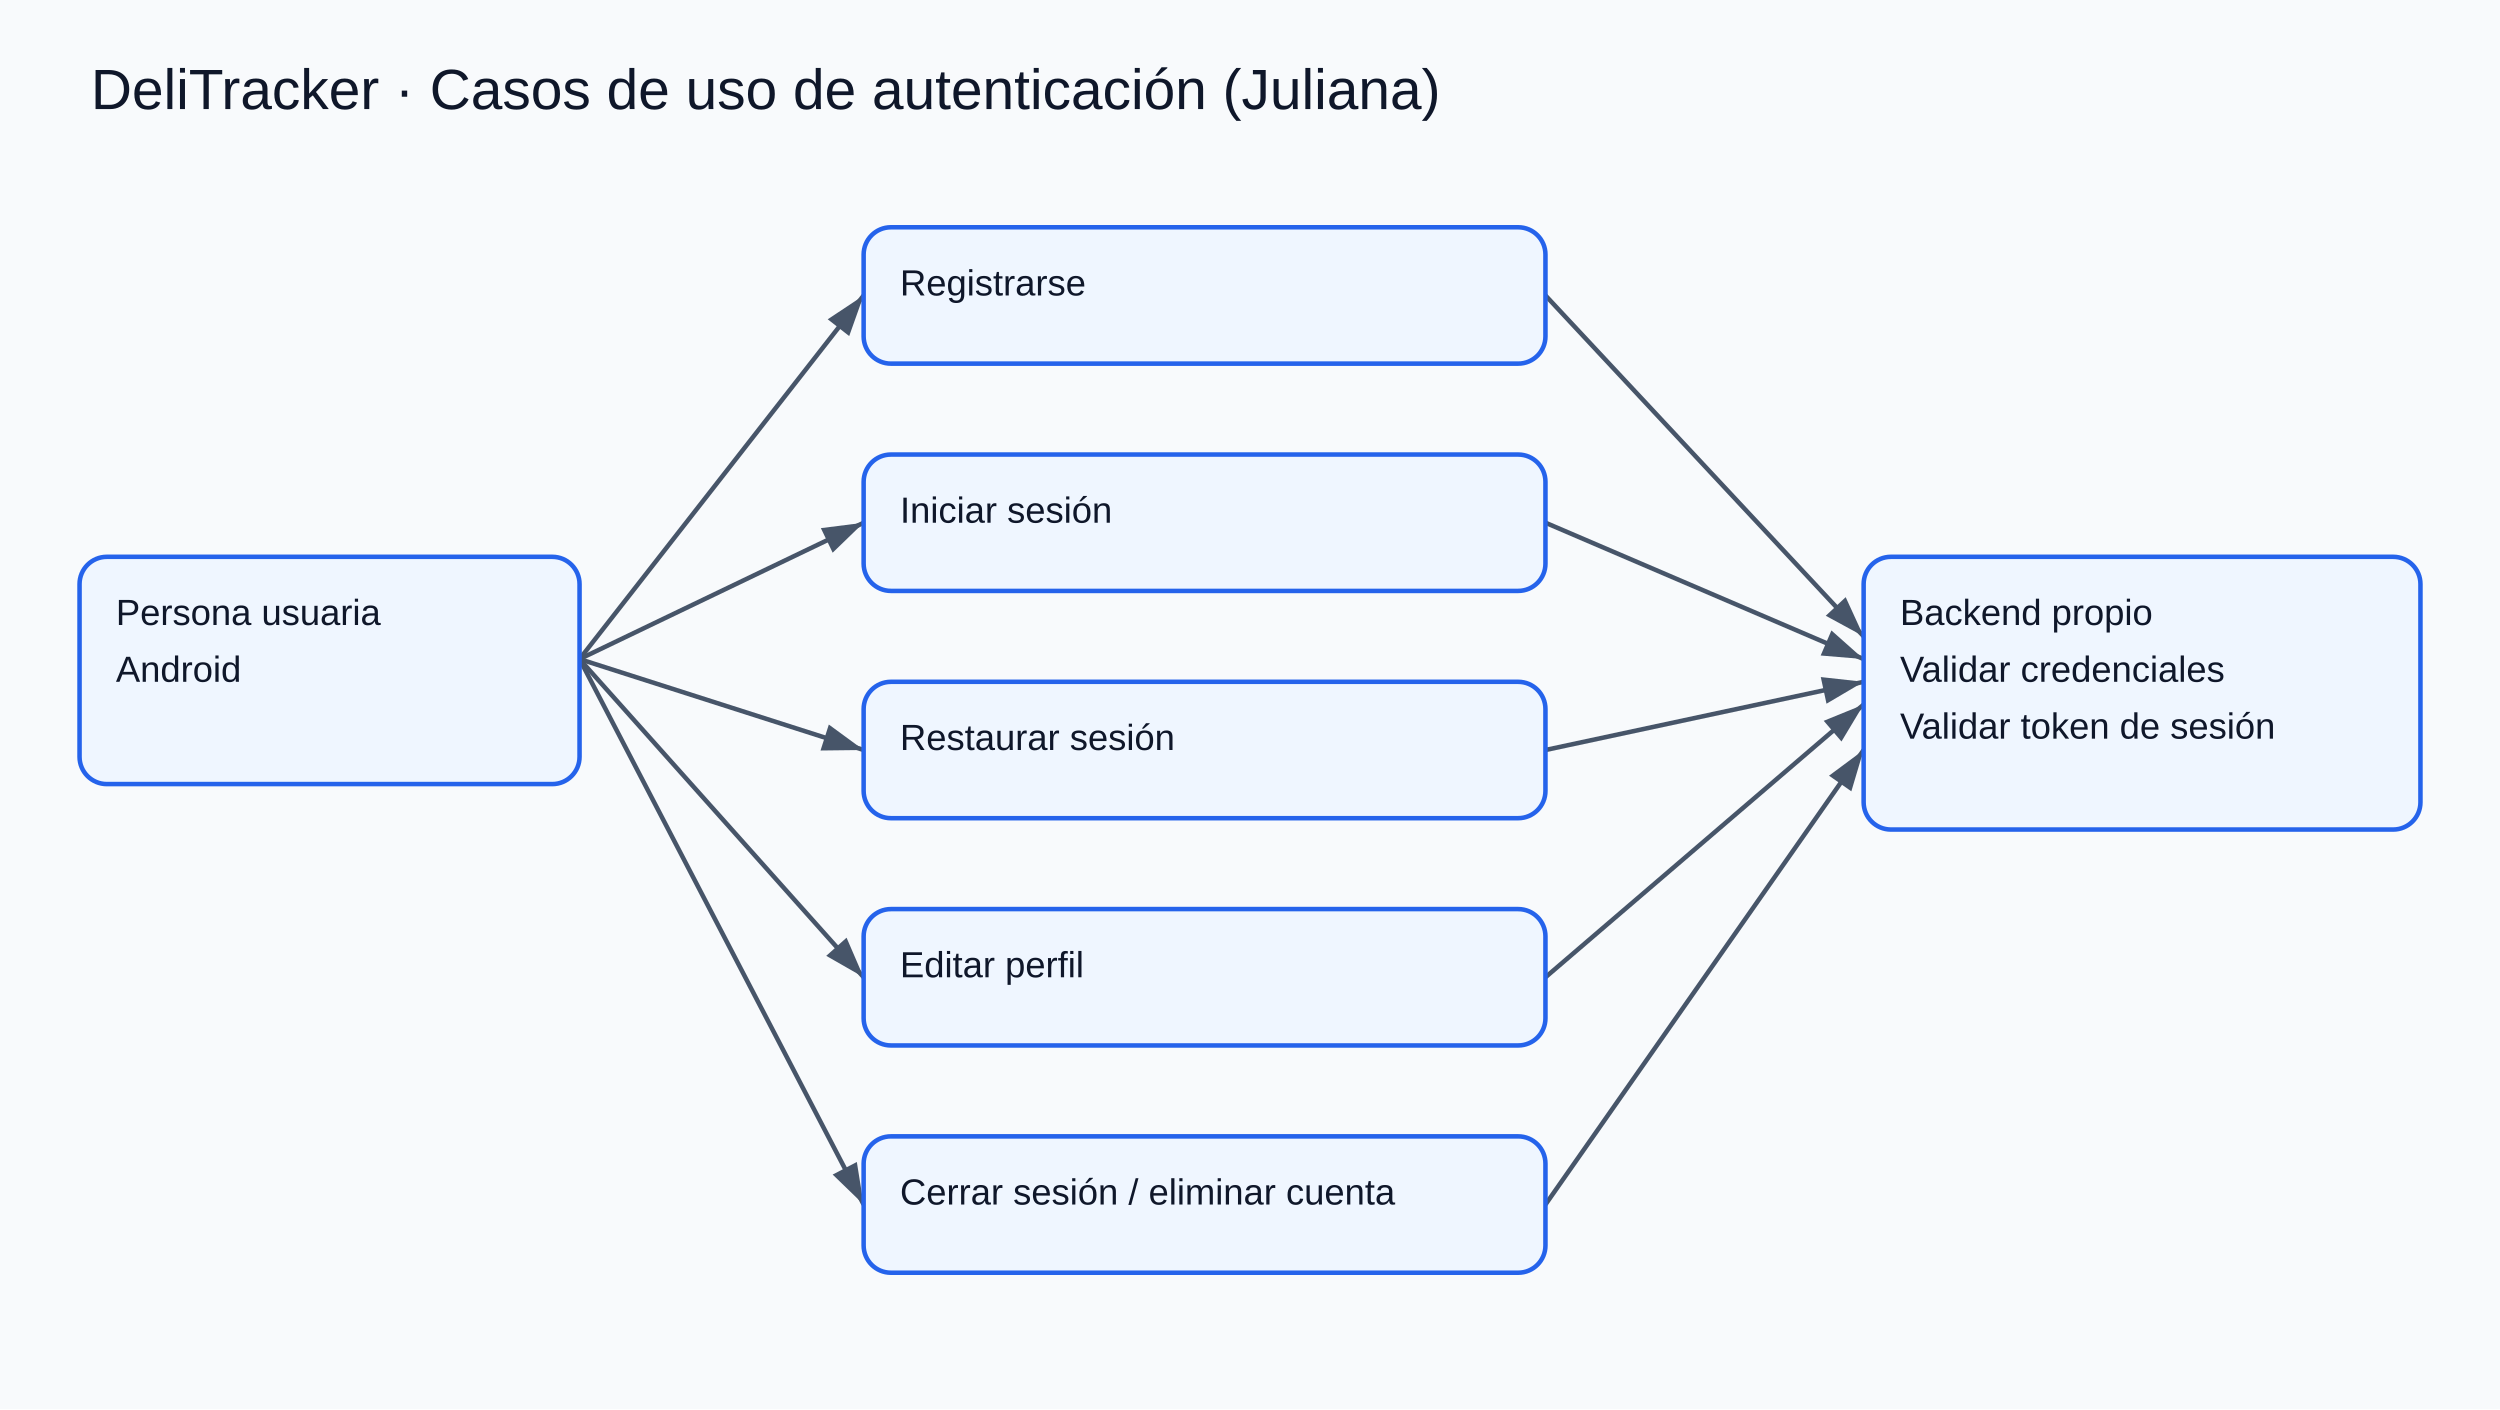
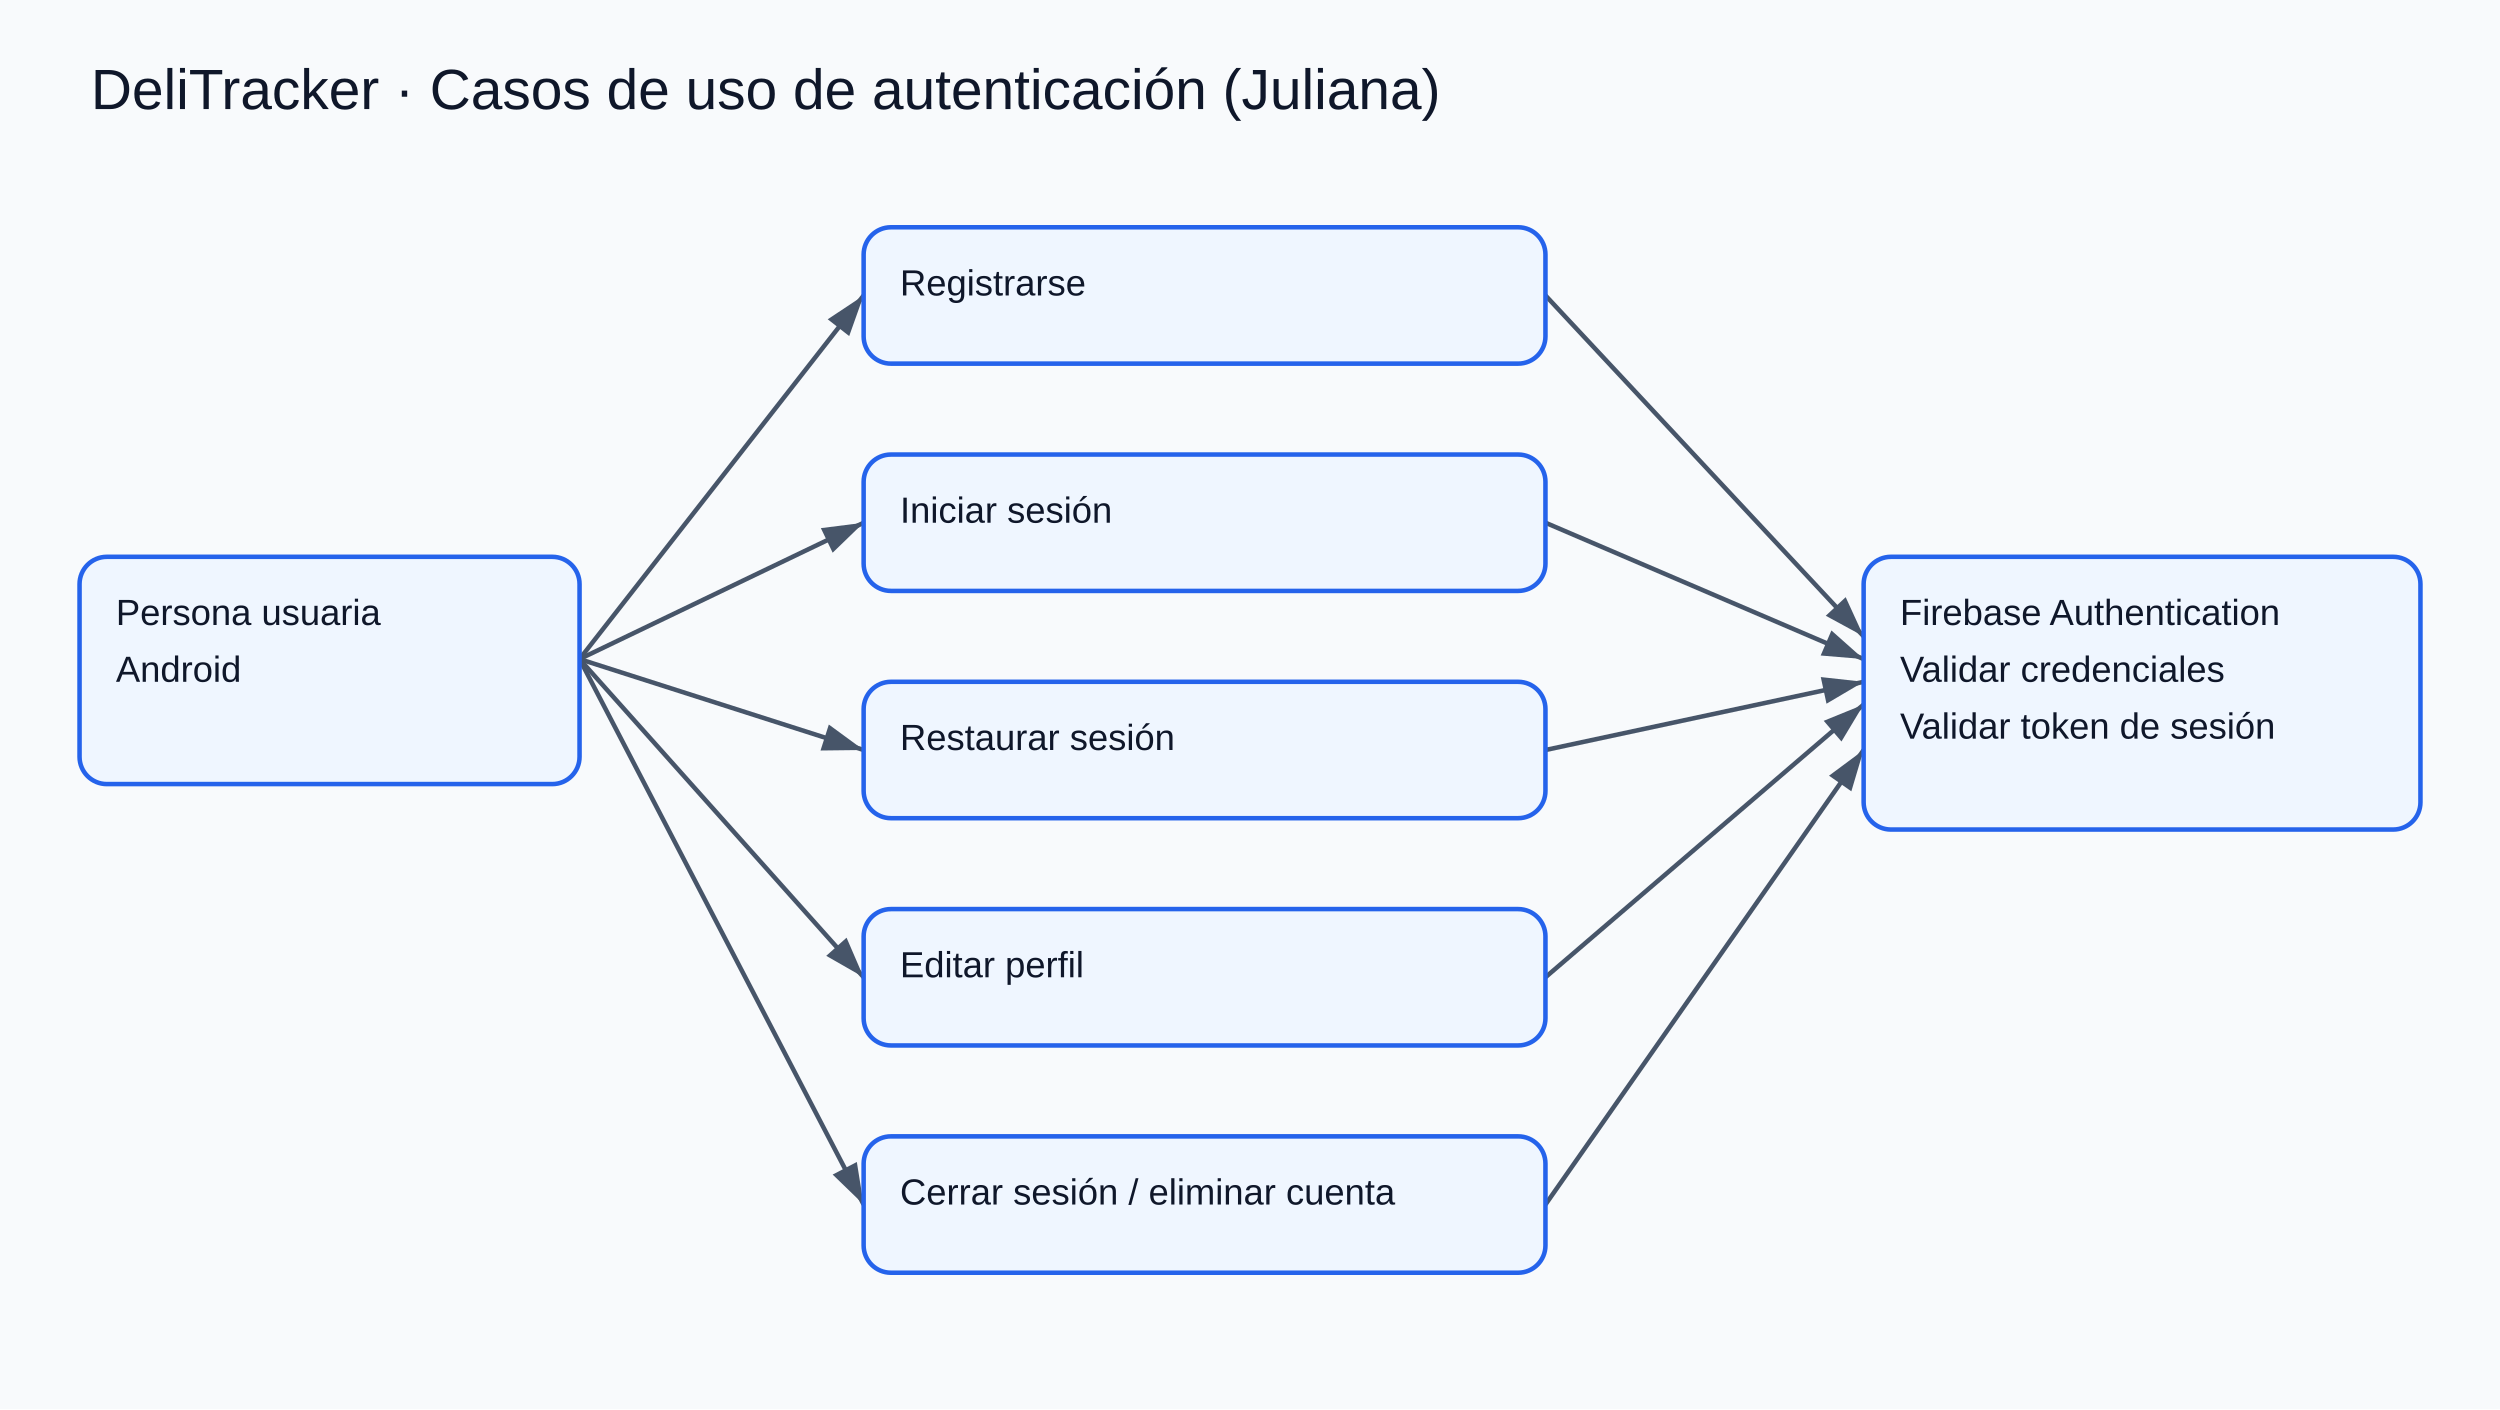
<svg xmlns="http://www.w3.org/2000/svg" width="1100" height="620" viewBox="0 0 1100 620">
  <defs>
    <marker id="a" markerWidth="10" markerHeight="10" refX="9" refY="3" orient="auto">
      <path d="M0,0 L0,6 L9,3 z" fill="#475569" />
    </marker>
  </defs>
  <rect width="1100" height="620" fill="#f8fafc" />
  <text x="40" y="48" font-family="Arial" font-size="25" fill="#0f172a">DeliTracker · Casos de uso de autenticación (Juliana)</text>
  <path d="M255,290 L380,130" stroke="#475569" stroke-width="2" fill="none" marker-end="url(#a)" />
  <path d="M255,290 L380,230" stroke="#475569" stroke-width="2" fill="none" marker-end="url(#a)" />
  <path d="M255,290 L380,330" stroke="#475569" stroke-width="2" fill="none" marker-end="url(#a)" />
  <path d="M255,290 L380,430" stroke="#475569" stroke-width="2" fill="none" marker-end="url(#a)" />
  <path d="M255,290 L380,530" stroke="#475569" stroke-width="2" fill="none" marker-end="url(#a)" />
  <path d="M680,130 L820,280" stroke="#475569" stroke-width="2" fill="none" marker-end="url(#a)" />
  <path d="M680,230 L820,290" stroke="#475569" stroke-width="2" fill="none" marker-end="url(#a)" />
  <path d="M680,330 L820,300" stroke="#475569" stroke-width="2" fill="none" marker-end="url(#a)" />
  <path d="M680,430 L820,310" stroke="#475569" stroke-width="2" fill="none" marker-end="url(#a)" />
  <path d="M680,530 L820,330" stroke="#475569" stroke-width="2" fill="none" marker-end="url(#a)" />
  <rect x="35" y="245" width="220" height="100" rx="12" fill="#eff6ff" stroke="#2563eb" stroke-width="2" />
  <text x="51" y="275" font-family="Arial" font-size="16" fill="#0f172a">Persona usuaria</text>
  <text x="51" y="300" font-family="Arial" font-size="16" fill="#0f172a">Android</text>
  <rect x="380" y="100" width="300" height="60" rx="12" fill="#eff6ff" stroke="#2563eb" stroke-width="2" />
  <text x="396" y="130" font-family="Arial" font-size="16" fill="#0f172a">Registrarse</text>
  <rect x="380" y="200" width="300" height="60" rx="12" fill="#eff6ff" stroke="#2563eb" stroke-width="2" />
  <text x="396" y="230" font-family="Arial" font-size="16" fill="#0f172a">Iniciar sesión</text>
  <rect x="380" y="300" width="300" height="60" rx="12" fill="#eff6ff" stroke="#2563eb" stroke-width="2" />
  <text x="396" y="330" font-family="Arial" font-size="16" fill="#0f172a">Restaurar sesión</text>
  <rect x="380" y="400" width="300" height="60" rx="12" fill="#eff6ff" stroke="#2563eb" stroke-width="2" />
  <text x="396" y="430" font-family="Arial" font-size="16" fill="#0f172a">Editar perfil</text>
  <rect x="380" y="500" width="300" height="60" rx="12" fill="#eff6ff" stroke="#2563eb" stroke-width="2" />
  <text x="396" y="530" font-family="Arial" font-size="16" fill="#0f172a">Cerrar sesión / eliminar cuenta</text>
  <rect x="820" y="245" width="245" height="120" rx="12" fill="#eff6ff" stroke="#2563eb" stroke-width="2" />
-   <text x="836" y="275" font-family="Arial" font-size="16" fill="#0f172a">Backend propio</text>
+   <text x="836" y="275" font-family="Arial" font-size="16" fill="#0f172a">Firebase Authentication</text>
  <text x="836" y="300" font-family="Arial" font-size="16" fill="#0f172a">Validar credenciales</text>
  <text x="836" y="325" font-family="Arial" font-size="16" fill="#0f172a">Validar token de sesión</text>
</svg>
